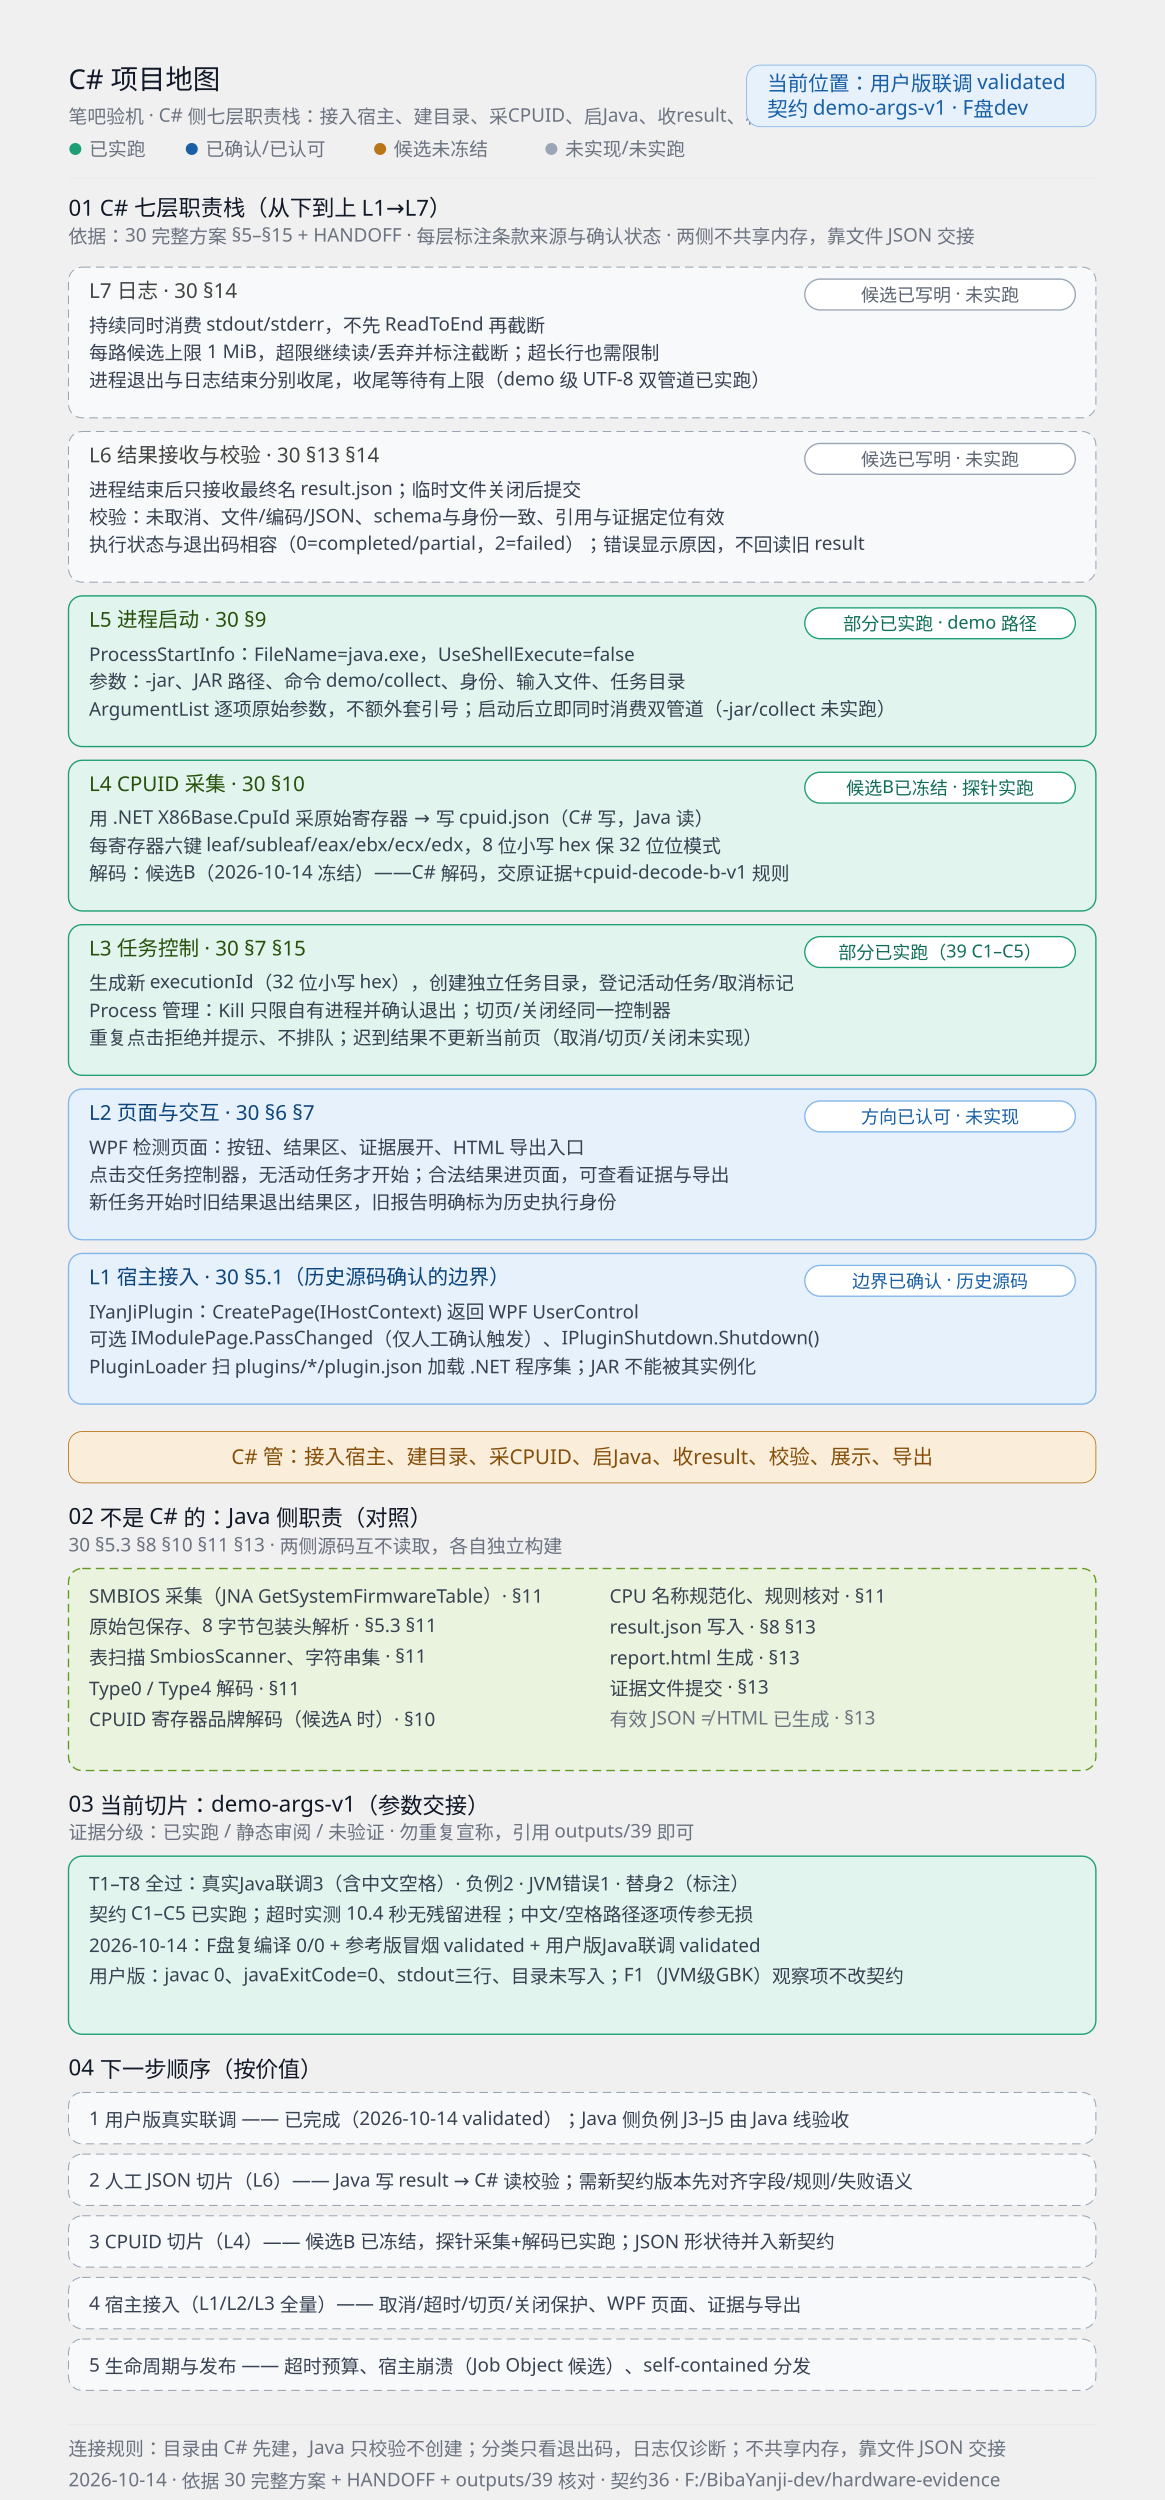
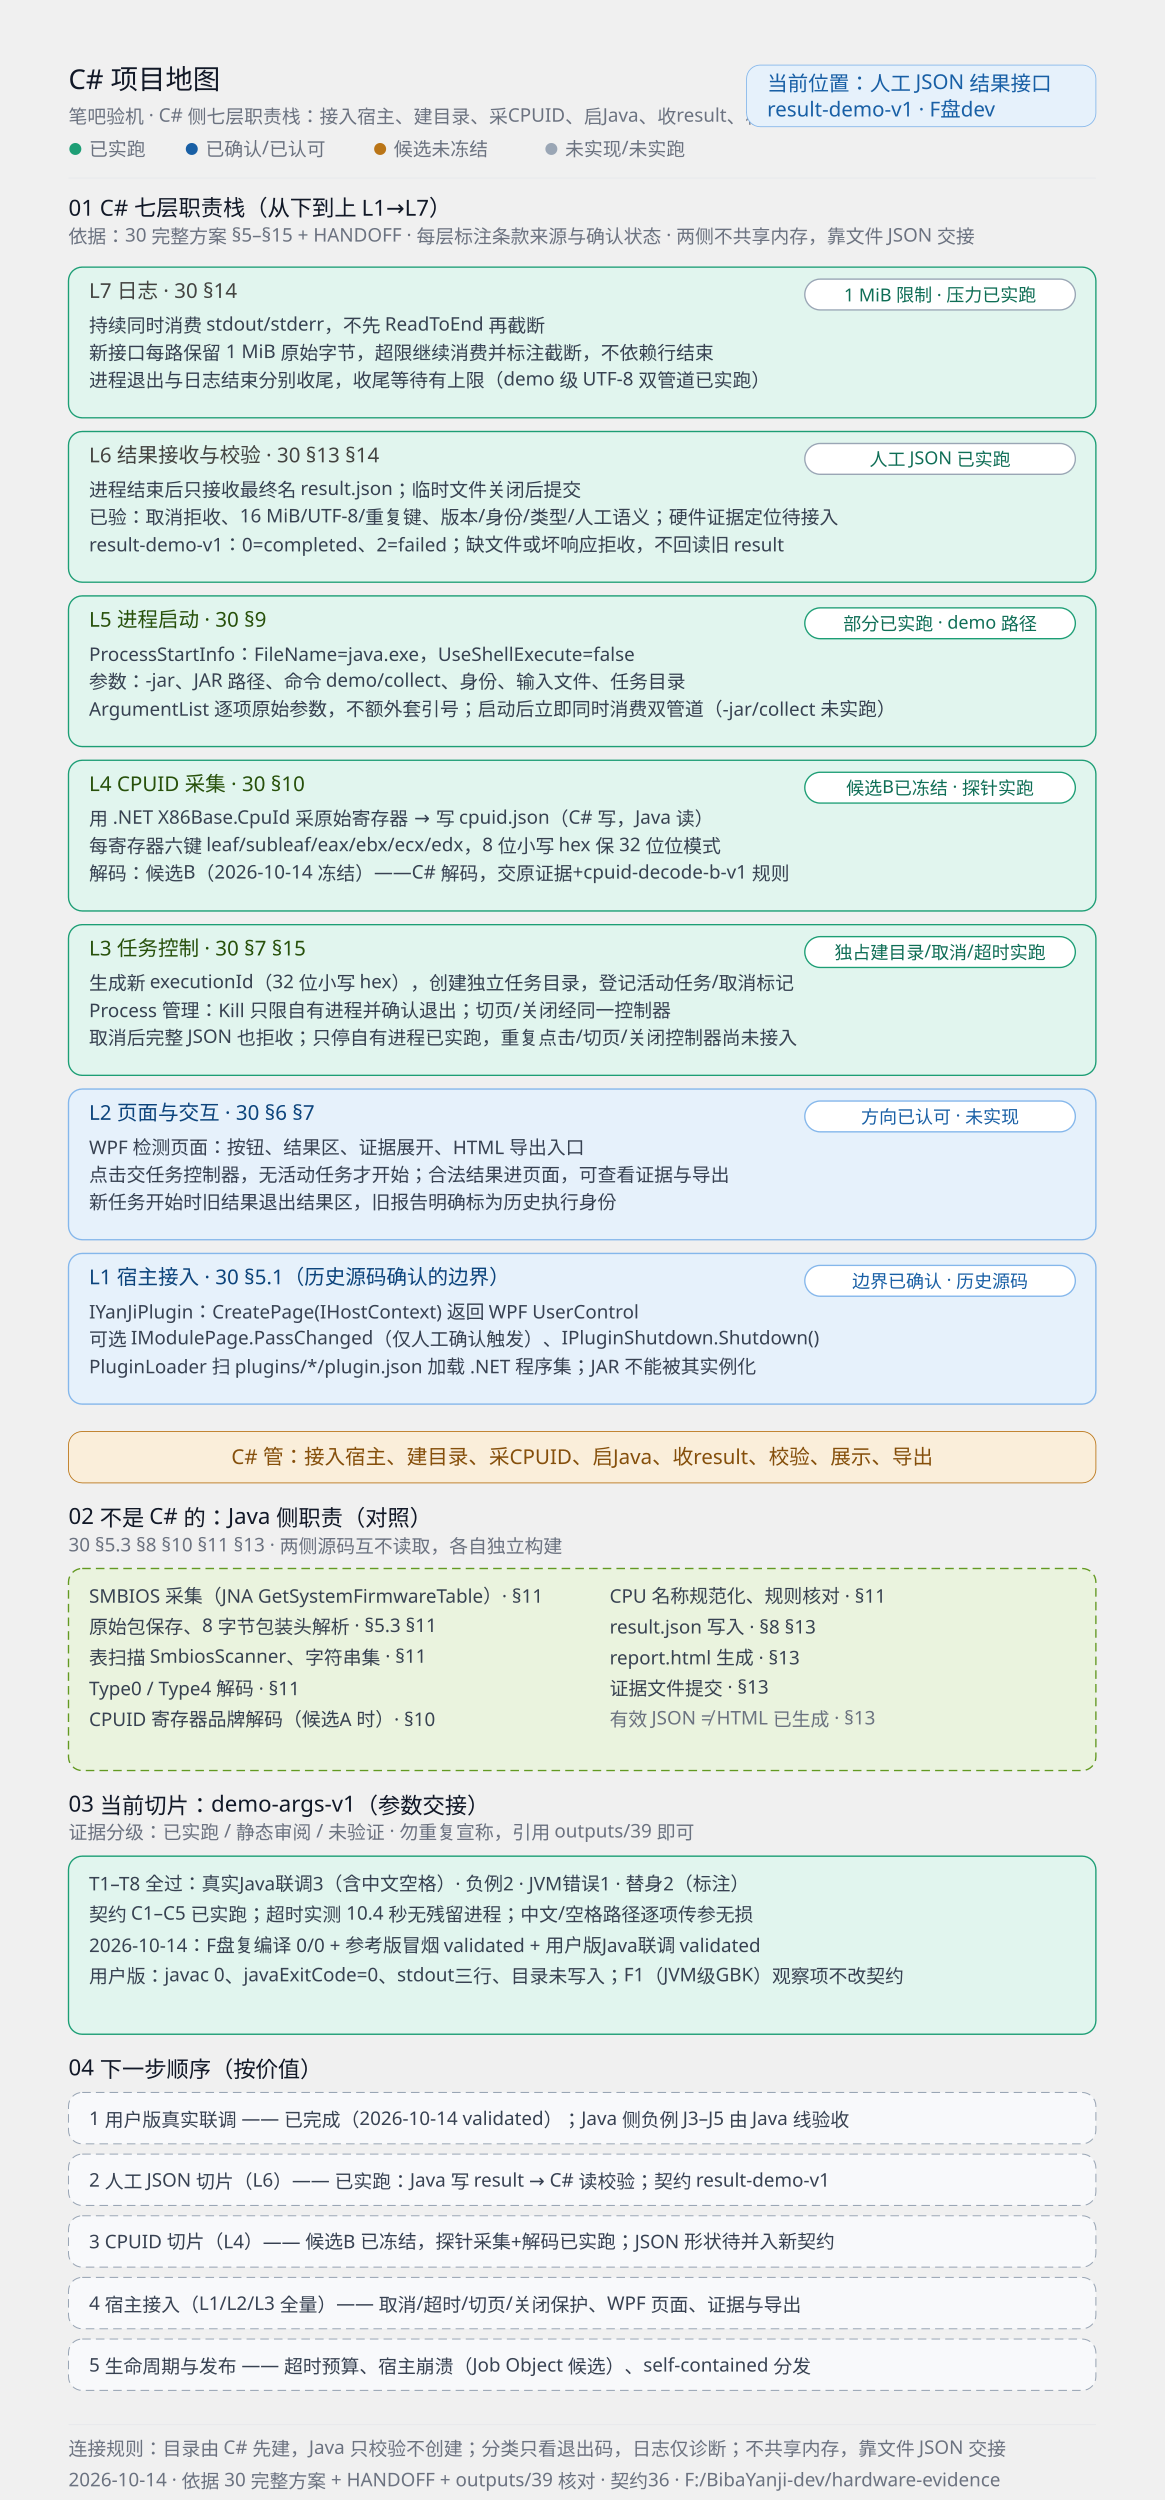
<svg xmlns="http://www.w3.org/2000/svg" viewBox="0 0 680 1460" width="100%" role="img">
  <defs>
    <marker id="arrow" viewBox="0 0 10 10" refX="8" refY="5" markerWidth="6" markerHeight="6" orient="auto-start-reverse">
      <path d="M2 1L8 5L2 9" fill="none" stroke="#5F5E5A" stroke-width="1.5" stroke-linecap="round" stroke-linejoin="round" />
    </marker>
  </defs>
  <style>
.bA{fill:#FAEEDA;stroke:#BA7517;stroke-width:1}
.bB{fill:#E6F1FB;stroke:#85B7EB;stroke-width:0.8}
.bJ{fill:#EAF3DE;stroke:#639922;stroke-width:0.8;stroke-dasharray:5 3}
.bP{fill:#F8F9FB;stroke:#9AA6B5;stroke-width:0.6;stroke-dasharray:5 3}
.bS{fill:#E1F5EE;stroke:#1D9E75;stroke-width:0.8}
.h1{font:500 16px 'Segoe UI','Microsoft YaHei',sans-serif;fill:#111827}
.h2{font:500 13px 'Segoe UI','Microsoft YaHei',sans-serif;fill:#111827}
.bt{font:500 12px 'Segoe UI','Microsoft YaHei',sans-serif;fill:#0C447C}
.btA{font:500 12px 'Segoe UI','Microsoft YaHei',sans-serif;fill:#854F0B}
.btJ{font:500 12px 'Segoe UI','Microsoft YaHei',sans-serif;fill:#27500A}
.btG{font:500 12px 'Segoe UI','Microsoft YaHei',sans-serif;fill:#444441}
.tx{font:400 11px 'Segoe UI','Microsoft YaHei',sans-serif;fill:#374151}
.tm{font:400 11px 'Segoe UI','Microsoft YaHei',sans-serif;fill:#6B7280}
.tb{font:500 12px 'Segoe UI','Microsoft YaHei',sans-serif;fill:#185FA5}
.chip{font:500 10.5px 'Segoe UI','Microsoft YaHei',sans-serif}
</style>
  <text class="h1" x="40" y="52">C# 项目地图</text>
  <text class="tm" x="40" y="72">笔吧验机 · C# 侧七层职责栈：接入宿主、建目录、采CPUID、启Java、收result、校验、展示、导出</text>
  <rect x="436" y="38" width="204" height="36" rx="8" fill="#E6F1FB" stroke="#85B7EB" stroke-width="0.5" />
-   <text class="tb" x="448" y="53">当前位置：用户版联调 validated</text>
-   <text class="tb" x="448" y="68">契约 demo-args-v1 · F盘dev</text>
+   <text class="tb" x="448" y="53">当前位置：人工 JSON 结果接口</text>
+   <text class="tb" x="448" y="68">result-demo-v1 · F盘dev</text>
  <circle cx="44" cy="87" r="3.5" fill="#1D9E75" />
  <text class="tm" x="52" y="91">已实跑</text>
  <circle cx="112" cy="87" r="3.5" fill="#185FA5" />
  <text class="tm" x="120" y="91">已确认/已认可</text>
  <circle cx="222" cy="87" r="3.5" fill="#BA7517" />
  <text class="tm" x="230" y="91">候选未冻结</text>
  <circle cx="322" cy="87" r="3.5" fill="#9AA6B5" />
  <text class="tm" x="330" y="91">未实现/未实跑</text>
  <line x1="40" y1="104" x2="640" y2="104" stroke="#E5E7EB" stroke-width="0.5" />
  <text class="h2" x="40" y="126">01 C# 七层职责栈（从下到上 L1→L7）</text>
  <text class="tm" x="40" y="142">依据：30 完整方案 §5–§15 + HANDOFF · 每层标注条款来源与确认状态 · 两侧不共享内存，靠文件 JSON 交接</text>
-   <rect class="bP" x="40" y="156" width="600" height="88" rx="8" />
+   <rect class="bS" x="40" y="156" width="600" height="88" rx="8" />
  <text class="btG" x="52" y="174">L7 日志 · 30 §14</text>
  <rect x="470" y="163" width="158" height="18" rx="9" fill="#FFFFFF" stroke="#9AA6B5" stroke-width="0.8" />
-   <text class="chip" x="549" y="176" text-anchor="middle" fill="#5B6472">候选已写明 · 未实跑</text>
+   <text class="chip" x="549" y="176" text-anchor="middle" fill="#0F6E56">1 MiB 限制 · 压力已实跑</text>
  <text class="tx" x="52" y="194">持续同时消费 stdout/stderr，不先 ReadToEnd 再截断</text>
-   <text class="tx" x="52" y="210">每路候选上限 1 MiB，超限继续读/丢弃并标注截断；超长行也需限制</text>
+   <text class="tx" x="52" y="210">新接口每路保留 1 MiB 原始字节，超限继续消费并标注截断，不依赖行结束</text>
  <text class="tx" x="52" y="226">进程退出与日志结束分别收尾，收尾等待有上限（demo 级 UTF-8 双管道已实跑）</text>
-   <rect class="bP" x="40" y="252" width="600" height="88" rx="8" />
+   <rect class="bS" x="40" y="252" width="600" height="88" rx="8" />
  <text class="btG" x="52" y="270">L6 结果接收与校验 · 30 §13 §14</text>
  <rect x="470" y="259" width="158" height="18" rx="9" fill="#FFFFFF" stroke="#9AA6B5" stroke-width="0.8" />
-   <text class="chip" x="549" y="272" text-anchor="middle" fill="#5B6472">候选已写明 · 未实跑</text>
+   <text class="chip" x="549" y="272" text-anchor="middle" fill="#0F6E56">人工 JSON 已实跑</text>
  <text class="tx" x="52" y="290">进程结束后只接收最终名 result.json；临时文件关闭后提交</text>
-   <text class="tx" x="52" y="306">校验：未取消、文件/编码/JSON、schema与身份一致、引用与证据定位有效</text>
-   <text class="tx" x="52" y="322">执行状态与退出码相容（0=completed/partial，2=failed）；错误显示原因，不回读旧 result</text>
+   <text class="tx" x="52" y="306">已验：取消拒收、16 MiB/UTF-8/重复键、版本/身份/类型/人工语义；硬件证据定位待接入</text>
+   <text class="tx" x="52" y="322">result-demo-v1：0=completed、2=failed；缺文件或坏响应拒收，不回读旧 result</text>
  <rect class="bS" x="40" y="348" width="600" height="88" rx="8" />
  <text class="btJ" x="52" y="366">L5 进程启动 · 30 §9</text>
  <rect x="470" y="355" width="158" height="18" rx="9" fill="#FFFFFF" stroke="#1D9E75" stroke-width="0.8" />
  <text class="chip" x="549" y="368" text-anchor="middle" fill="#0F6E56">部分已实跑 · demo 路径</text>
  <text class="tx" x="52" y="386">ProcessStartInfo：FileName=java.exe，UseShellExecute=false</text>
  <text class="tx" x="52" y="402">参数：-jar、JAR 路径、命令 demo/collect、身份、输入文件、任务目录</text>
  <text class="tx" x="52" y="418">ArgumentList 逐项原始参数，不额外套引号；启动后立即同时消费双管道（-jar/collect 未实跑）</text>
  <rect class="bS" x="40" y="444" width="600" height="88" rx="8" />
  <text class="btJ" x="52" y="462">L4 CPUID 采集 · 30 §10</text>
  <rect x="470" y="451" width="158" height="18" rx="9" fill="#FFFFFF" stroke="#1D9E75" stroke-width="0.8" />
  <text class="chip" x="549" y="464" text-anchor="middle" fill="#0F6E56">候选B已冻结 · 探针实跑</text>
  <text class="tx" x="52" y="482">用 .NET X86Base.CpuId 采原始寄存器 → 写 cpuid.json（C# 写，Java 读）</text>
  <text class="tx" x="52" y="498">每寄存器六键 leaf/subleaf/eax/ebx/ecx/edx，8 位小写 hex 保 32 位位模式</text>
  <text class="tx" x="52" y="514">解码：候选B（2026-10-14 冻结）——C# 解码，交原证据+cpuid-decode-b-v1 规则</text>
  <rect class="bS" x="40" y="540" width="600" height="88" rx="8" />
  <text class="btJ" x="52" y="558">L3 任务控制 · 30 §7 §15</text>
  <rect x="470" y="547" width="158" height="18" rx="9" fill="#FFFFFF" stroke="#1D9E75" stroke-width="0.8" />
-   <text class="chip" x="549" y="560" text-anchor="middle" fill="#0F6E56">部分已实跑（39 C1–C5）</text>
+   <text class="chip" x="549" y="560" text-anchor="middle" fill="#0F6E56">独占建目录/取消/超时实跑</text>
  <text class="tx" x="52" y="578">生成新 executionId（32 位小写 hex），创建独立任务目录，登记活动任务/取消标记</text>
  <text class="tx" x="52" y="594">Process 管理：Kill 只限自有进程并确认退出；切页/关闭经同一控制器</text>
-   <text class="tx" x="52" y="610">重复点击拒绝并提示、不排队；迟到结果不更新当前页（取消/切页/关闭未实现）</text>
+   <text class="tx" x="52" y="610">取消后完整 JSON 也拒收；只停自有进程已实跑，重复点击/切页/关闭控制器尚未接入</text>
  <rect class="bB" x="40" y="636" width="600" height="88" rx="8" />
  <text class="bt" x="52" y="654">L2 页面与交互 · 30 §6 §7</text>
  <rect x="470" y="643" width="158" height="18" rx="9" fill="#FFFFFF" stroke="#85B7EB" stroke-width="0.8" />
  <text class="chip" x="549" y="656" text-anchor="middle" fill="#185FA5">方向已认可 · 未实现</text>
  <text class="tx" x="52" y="674">WPF 检测页面：按钮、结果区、证据展开、HTML 导出入口</text>
  <text class="tx" x="52" y="690">点击交任务控制器，无活动任务才开始；合法结果进页面，可查看证据与导出</text>
  <text class="tx" x="52" y="706">新任务开始时旧结果退出结果区，旧报告明确标为历史执行身份</text>
  <rect class="bB" x="40" y="732" width="600" height="88" rx="8" />
  <text class="bt" x="52" y="750">L1 宿主接入 · 30 §5.1（历史源码确认的边界）</text>
  <rect x="470" y="739" width="158" height="18" rx="9" fill="#FFFFFF" stroke="#85B7EB" stroke-width="0.8" />
  <text class="chip" x="549" y="752" text-anchor="middle" fill="#185FA5">边界已确认 · 历史源码</text>
  <text class="tx" x="52" y="770">IYanJiPlugin：CreatePage(IHostContext) 返回 WPF UserControl</text>
  <text class="tx" x="52" y="786">可选 IModulePage.PassChanged（仅人工确认触发）、IPluginShutdown.Shutdown()</text>
  <text class="tx" x="52" y="802">PluginLoader 扫 plugins/*/plugin.json 加载 .NET 程序集；JAR 不能被其实例化</text>
  <rect x="40" y="836" width="600" height="30" rx="8" fill="#FAEEDA" stroke="#BA7517" stroke-width="0.5" />
  <text x="340" y="855" text-anchor="middle" style="font:500 12px 'Segoe UI','Microsoft YaHei',sans-serif;fill:#854F0B">C# 管：接入宿主、建目录、采CPUID、启Java、收result、校验、展示、导出</text>
  <text class="h2" x="40" y="890">02 不是 C# 的：Java 侧职责（对照）</text>
  <text class="tm" x="40" y="906">30 §5.3 §8 §10 §11 §13 · 两侧源码互不读取，各自独立构建</text>
  <rect class="bJ" x="40" y="916" width="600" height="118" rx="8" />
  <text class="tx" x="52" y="936">SMBIOS 采集（JNA GetSystemFirmwareTable）· §11</text>
  <text class="tx" x="52" y="954">原始包保存、8 字节包装头解析 · §5.3 §11</text>
  <text class="tx" x="52" y="972">表扫描 SmbiosScanner、字符串集 · §11</text>
  <text class="tx" x="52" y="990">Type0 / Type4 解码 · §11</text>
  <text class="tx" x="52" y="1008">CPUID 寄存器品牌解码（候选A 时）· §10</text>
  <text class="tx" x="356" y="936">CPU 名称规范化、规则核对 · §11</text>
  <text class="tx" x="356" y="954">result.json 写入 · §8 §13</text>
  <text class="tx" x="356" y="972">report.html 生成 · §13</text>
  <text class="tx" x="356" y="990">证据文件提交 · §13</text>
  <text class="tm" x="356" y="1008">有效 JSON ≠ HTML 已生成 · §13</text>
  <text class="h2" x="40" y="1058">03 当前切片：demo-args-v1（参数交接）</text>
  <text class="tm" x="40" y="1074">证据分级：已实跑 / 静态审阅 / 未验证 · 勿重复宣称，引用 outputs/39 即可</text>
  <rect class="bS" x="40" y="1084" width="600" height="104" rx="8" />
  <text class="tx" x="52" y="1104">T1–T8 全过：真实Java联调3（含中文空格）· 负例2 · JVM错误1 · 替身2（标注）</text>
  <text class="tx" x="52" y="1122">契约 C1–C5 已实跑；超时实测 10.4 秒无残留进程；中文/空格路径逐项传参无损</text>
  <text class="tx" x="52" y="1140">2026-10-14：F盘复编译 0/0 + 参考版冒烟 validated + 用户版Java联调 validated</text>
  <text class="tx" x="52" y="1158">用户版：javac 0、javaExitCode=0、stdout三行、目录未写入；F1（JVM级GBK）观察项不改契约</text>
  <text class="h2" x="40" y="1212">04 下一步顺序（按价值）</text>
  <rect class="bP" x="40" y="1222" width="600" height="30" rx="8" />
  <text class="tx" x="52" y="1241">1 用户版真实联调 —— 已完成（2026-10-14 validated）；Java 侧负例 J3–J5 由 Java 线验收</text>
  <rect class="bP" x="40" y="1258" width="600" height="30" rx="8" />
-   <text class="tx" x="52" y="1277">2 人工 JSON 切片（L6）—— Java 写 result → C# 读校验；需新契约版本先对齐字段/规则/失败语义</text>
+   <text class="tx" x="52" y="1277">2 人工 JSON 切片（L6）—— 已实跑：Java 写 result → C# 读校验；契约 result-demo-v1</text>
  <rect class="bP" x="40" y="1294" width="600" height="30" rx="8" />
  <text class="tx" x="52" y="1313">3 CPUID 切片（L4）—— 候选B 已冻结，探针采集+解码已实跑；JSON 形状待并入新契约</text>
  <rect class="bP" x="40" y="1330" width="600" height="30" rx="8" />
  <text class="tx" x="52" y="1349">4 宿主接入（L1/L2/L3 全量）—— 取消/超时/切页/关闭保护、WPF 页面、证据与导出</text>
  <rect class="bP" x="40" y="1366" width="600" height="30" rx="8" />
  <text class="tx" x="52" y="1385">5 生命周期与发布 —— 超时预算、宿主崩溃（Job Object 候选）、self-contained 分发</text>
  <line x1="40" y1="1416" x2="640" y2="1416" stroke="#E5E7EB" stroke-width="0.5" />
  <text class="tm" x="40" y="1434">连接规则：目录由 C# 先建，Java 只校验不创建；分类只看退出码，日志仅诊断；不共享内存，靠文件 JSON 交接</text>
  <text class="tm" x="40" y="1452">2026-10-14 · 依据 30 完整方案 + HANDOFF + outputs/39 核对 · 契约36 · F:/BibaYanji-dev/hardware-evidence</text>
</svg>
